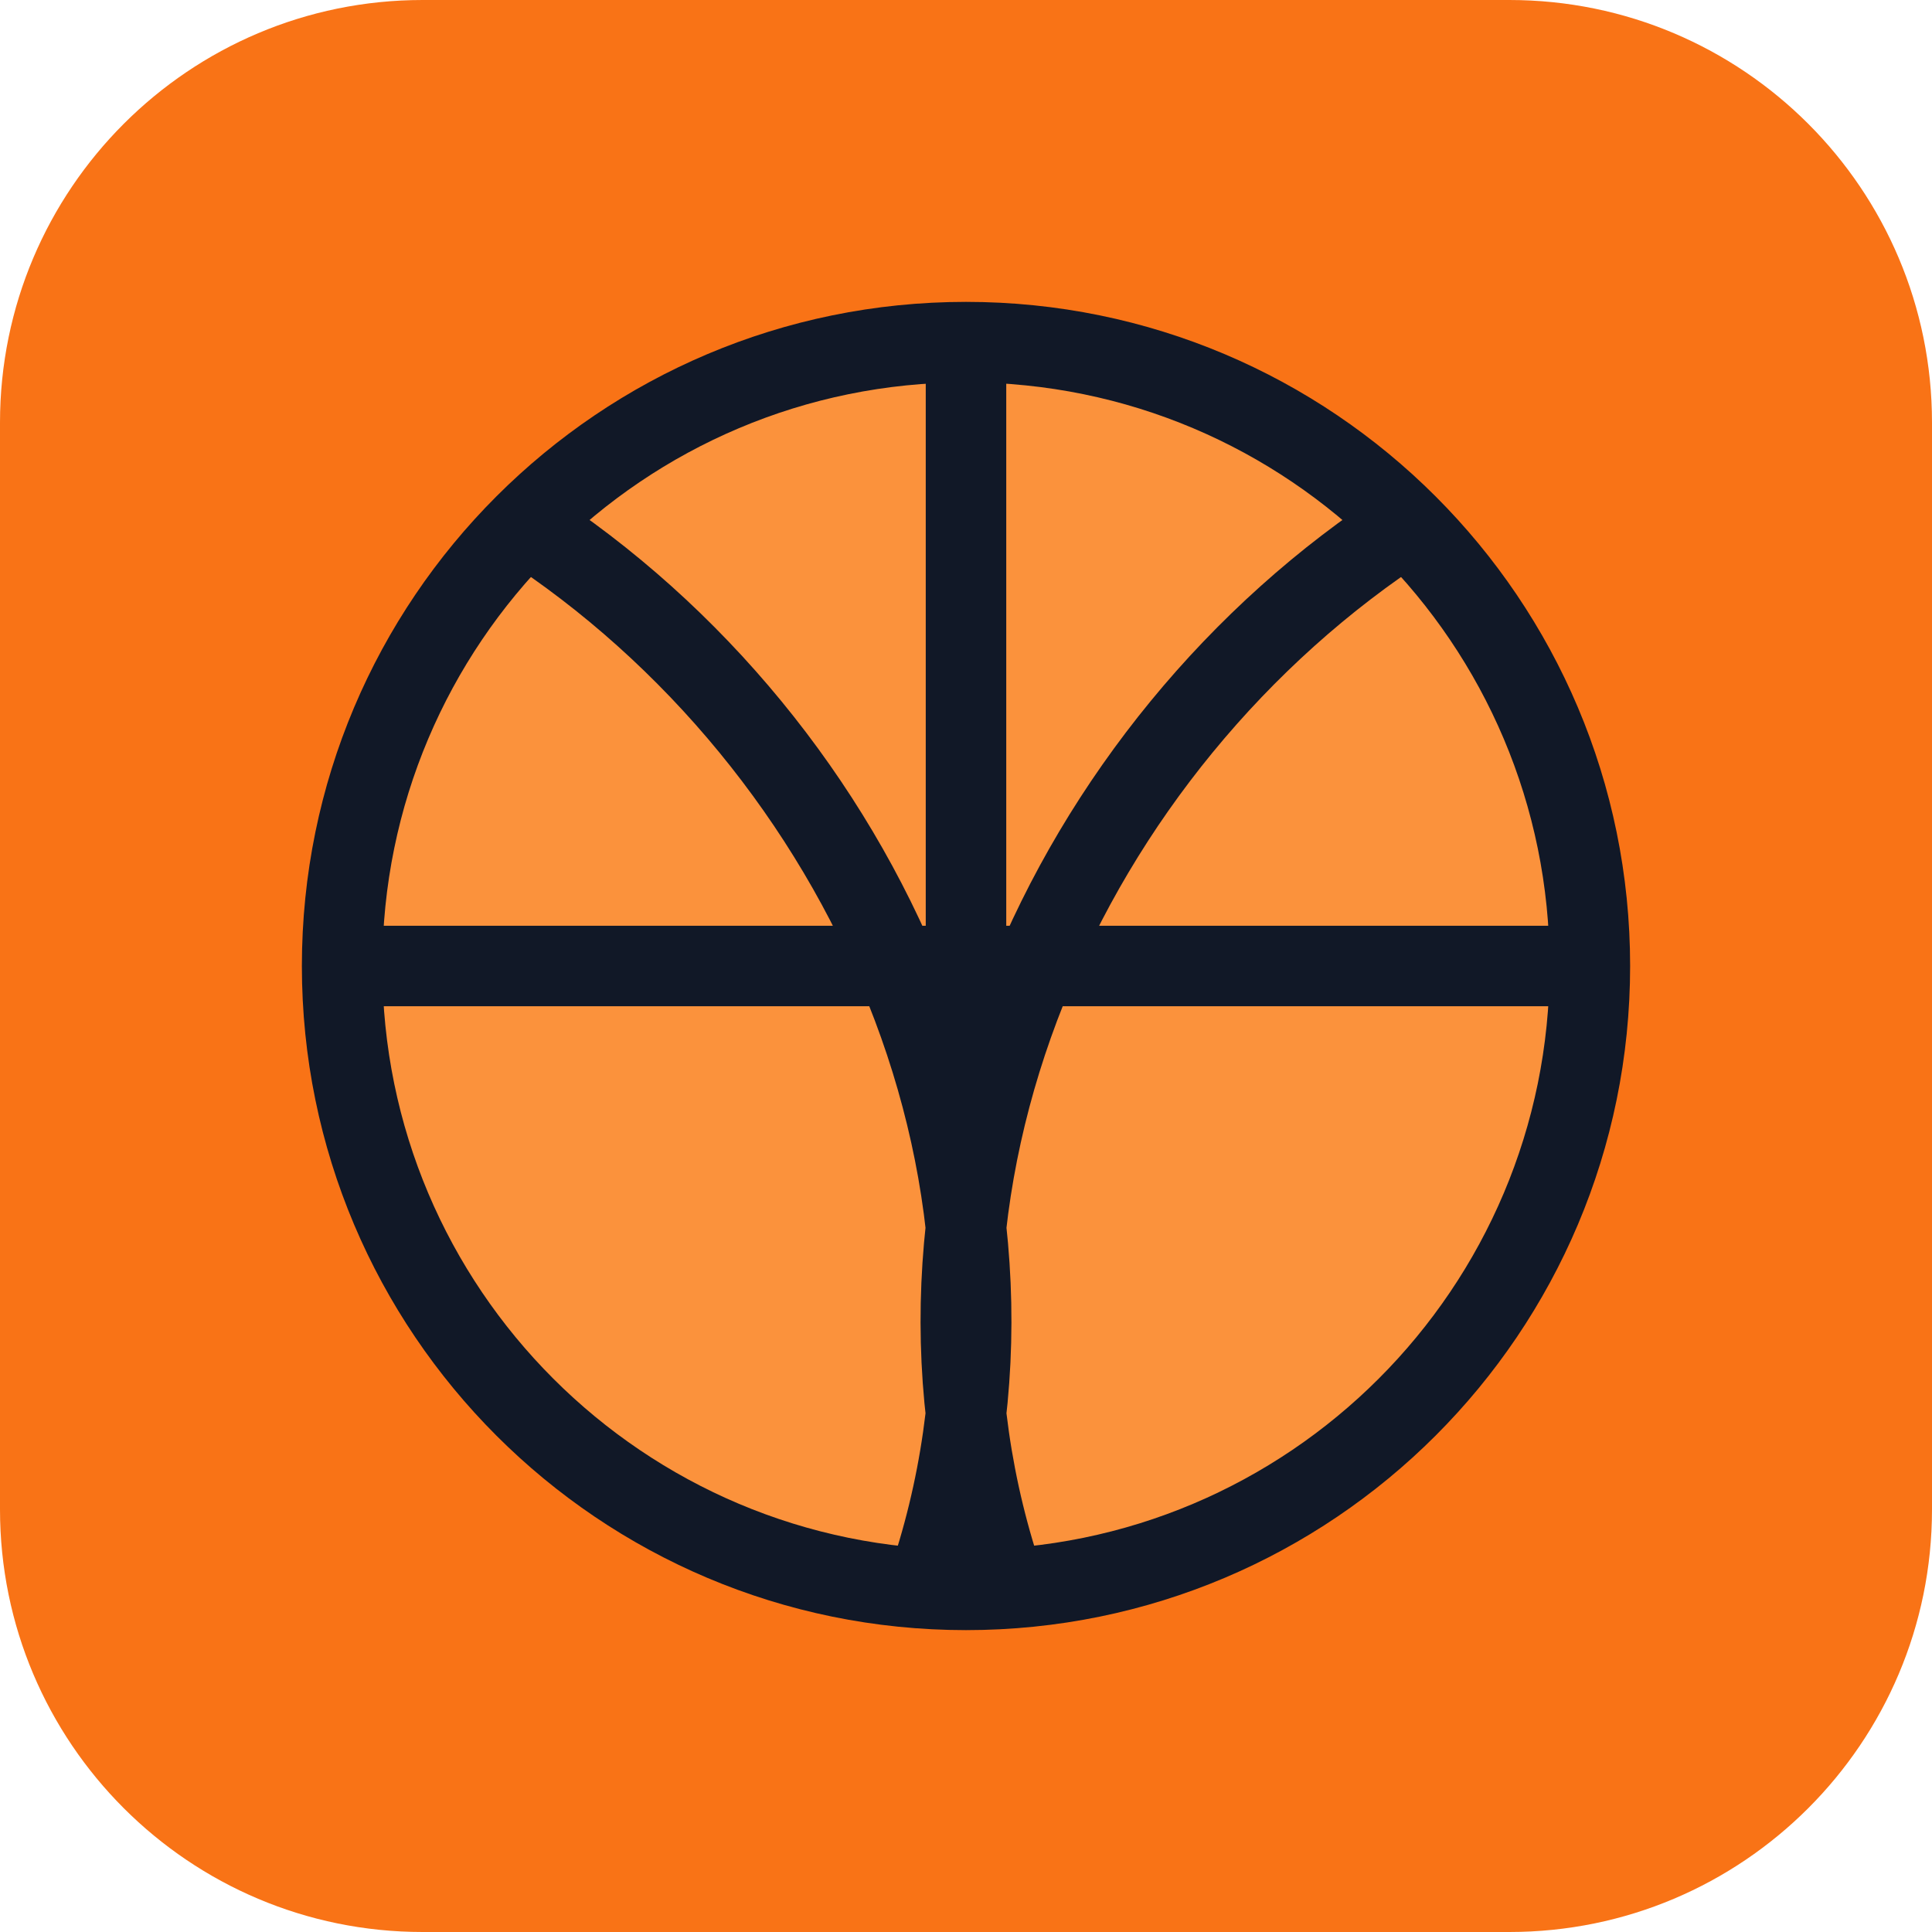
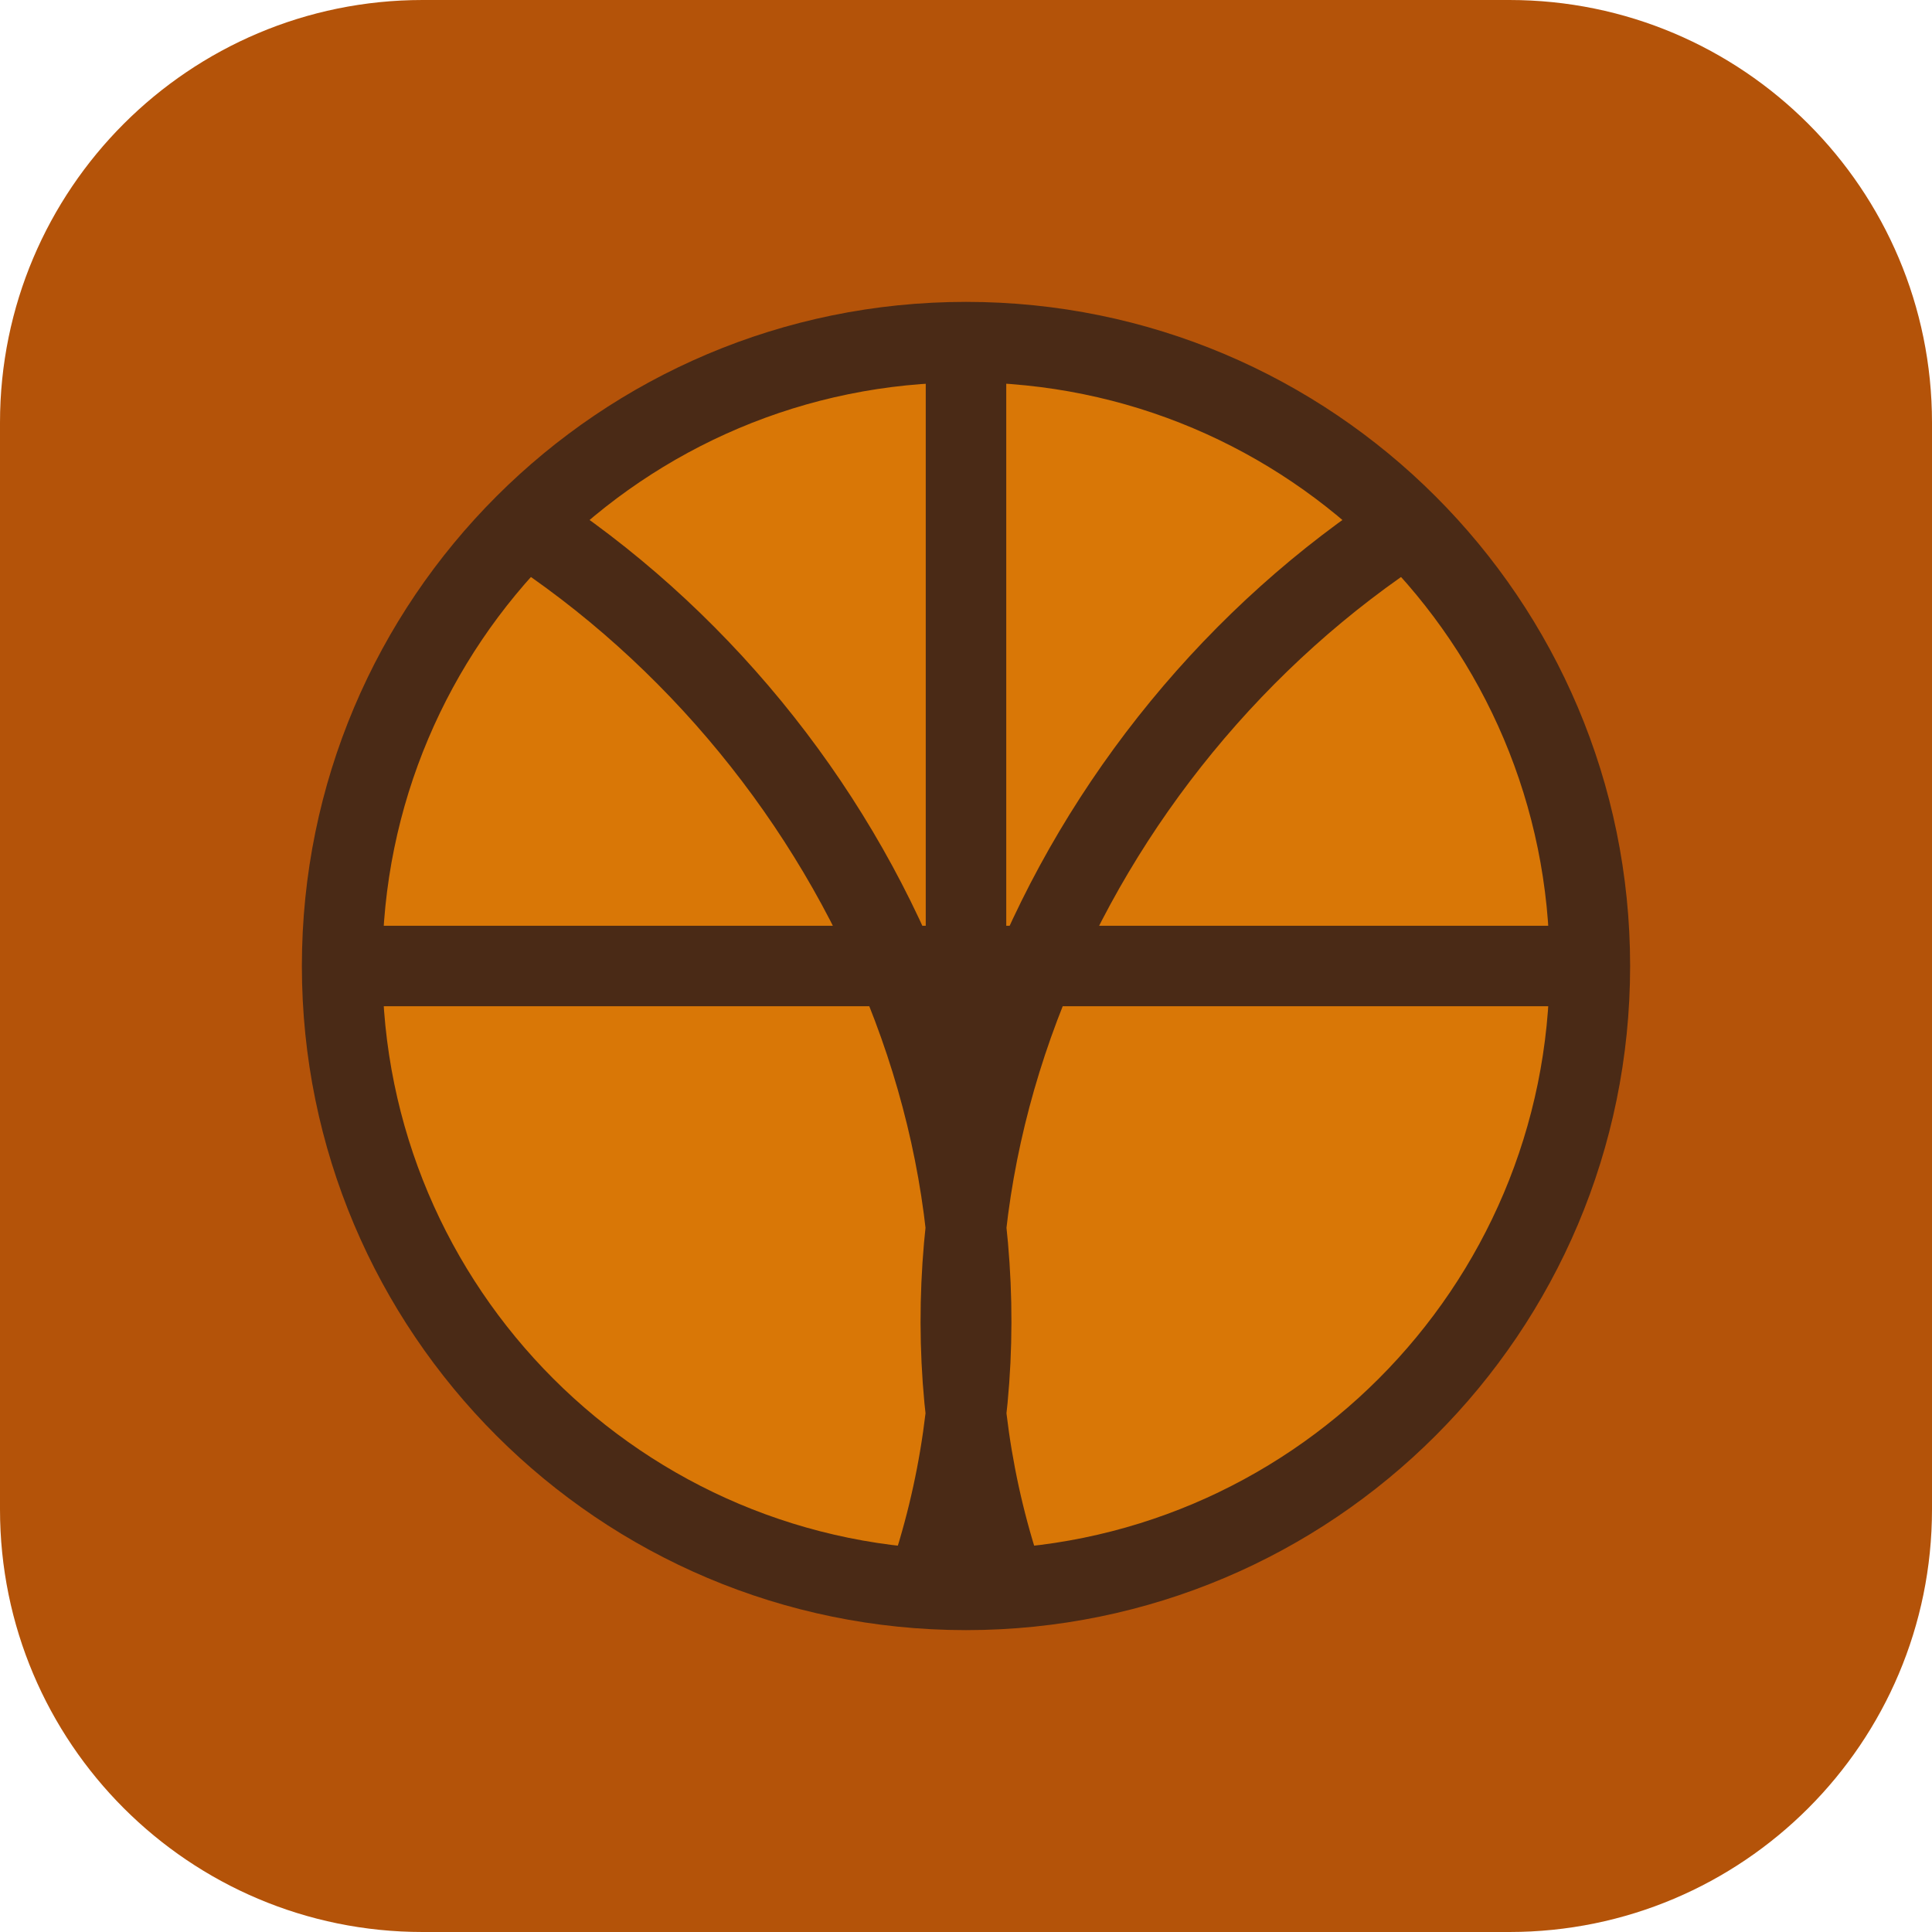
<svg xmlns="http://www.w3.org/2000/svg" viewBox="0 0 192 192">
-   <rect width="192" height="192" rx="42" fill="#f97316" />
-   <circle cx="96" cy="96" r="62" fill="#fb923c" stroke="#111827" stroke-width="8" />
-   <path d="M34 96h124M96 34v124M52 52c34 22 54 66 40 106M140 52c-34 22-54 66-40 106" stroke="#111827" stroke-width="8" fill="none" />
+   <rect width="192" height="192" rx="42" fill="#b45309" />
+   <circle cx="96" cy="96" r="62" fill="#d97706" stroke="#4a2a16" stroke-width="8" />
+   <path d="M34 96h124M96 34v124M52 52c34 22 54 66 40 106M140 52c-34 22-54 66-40 106" stroke="#4a2a16" stroke-width="8" fill="none" />
</svg>
